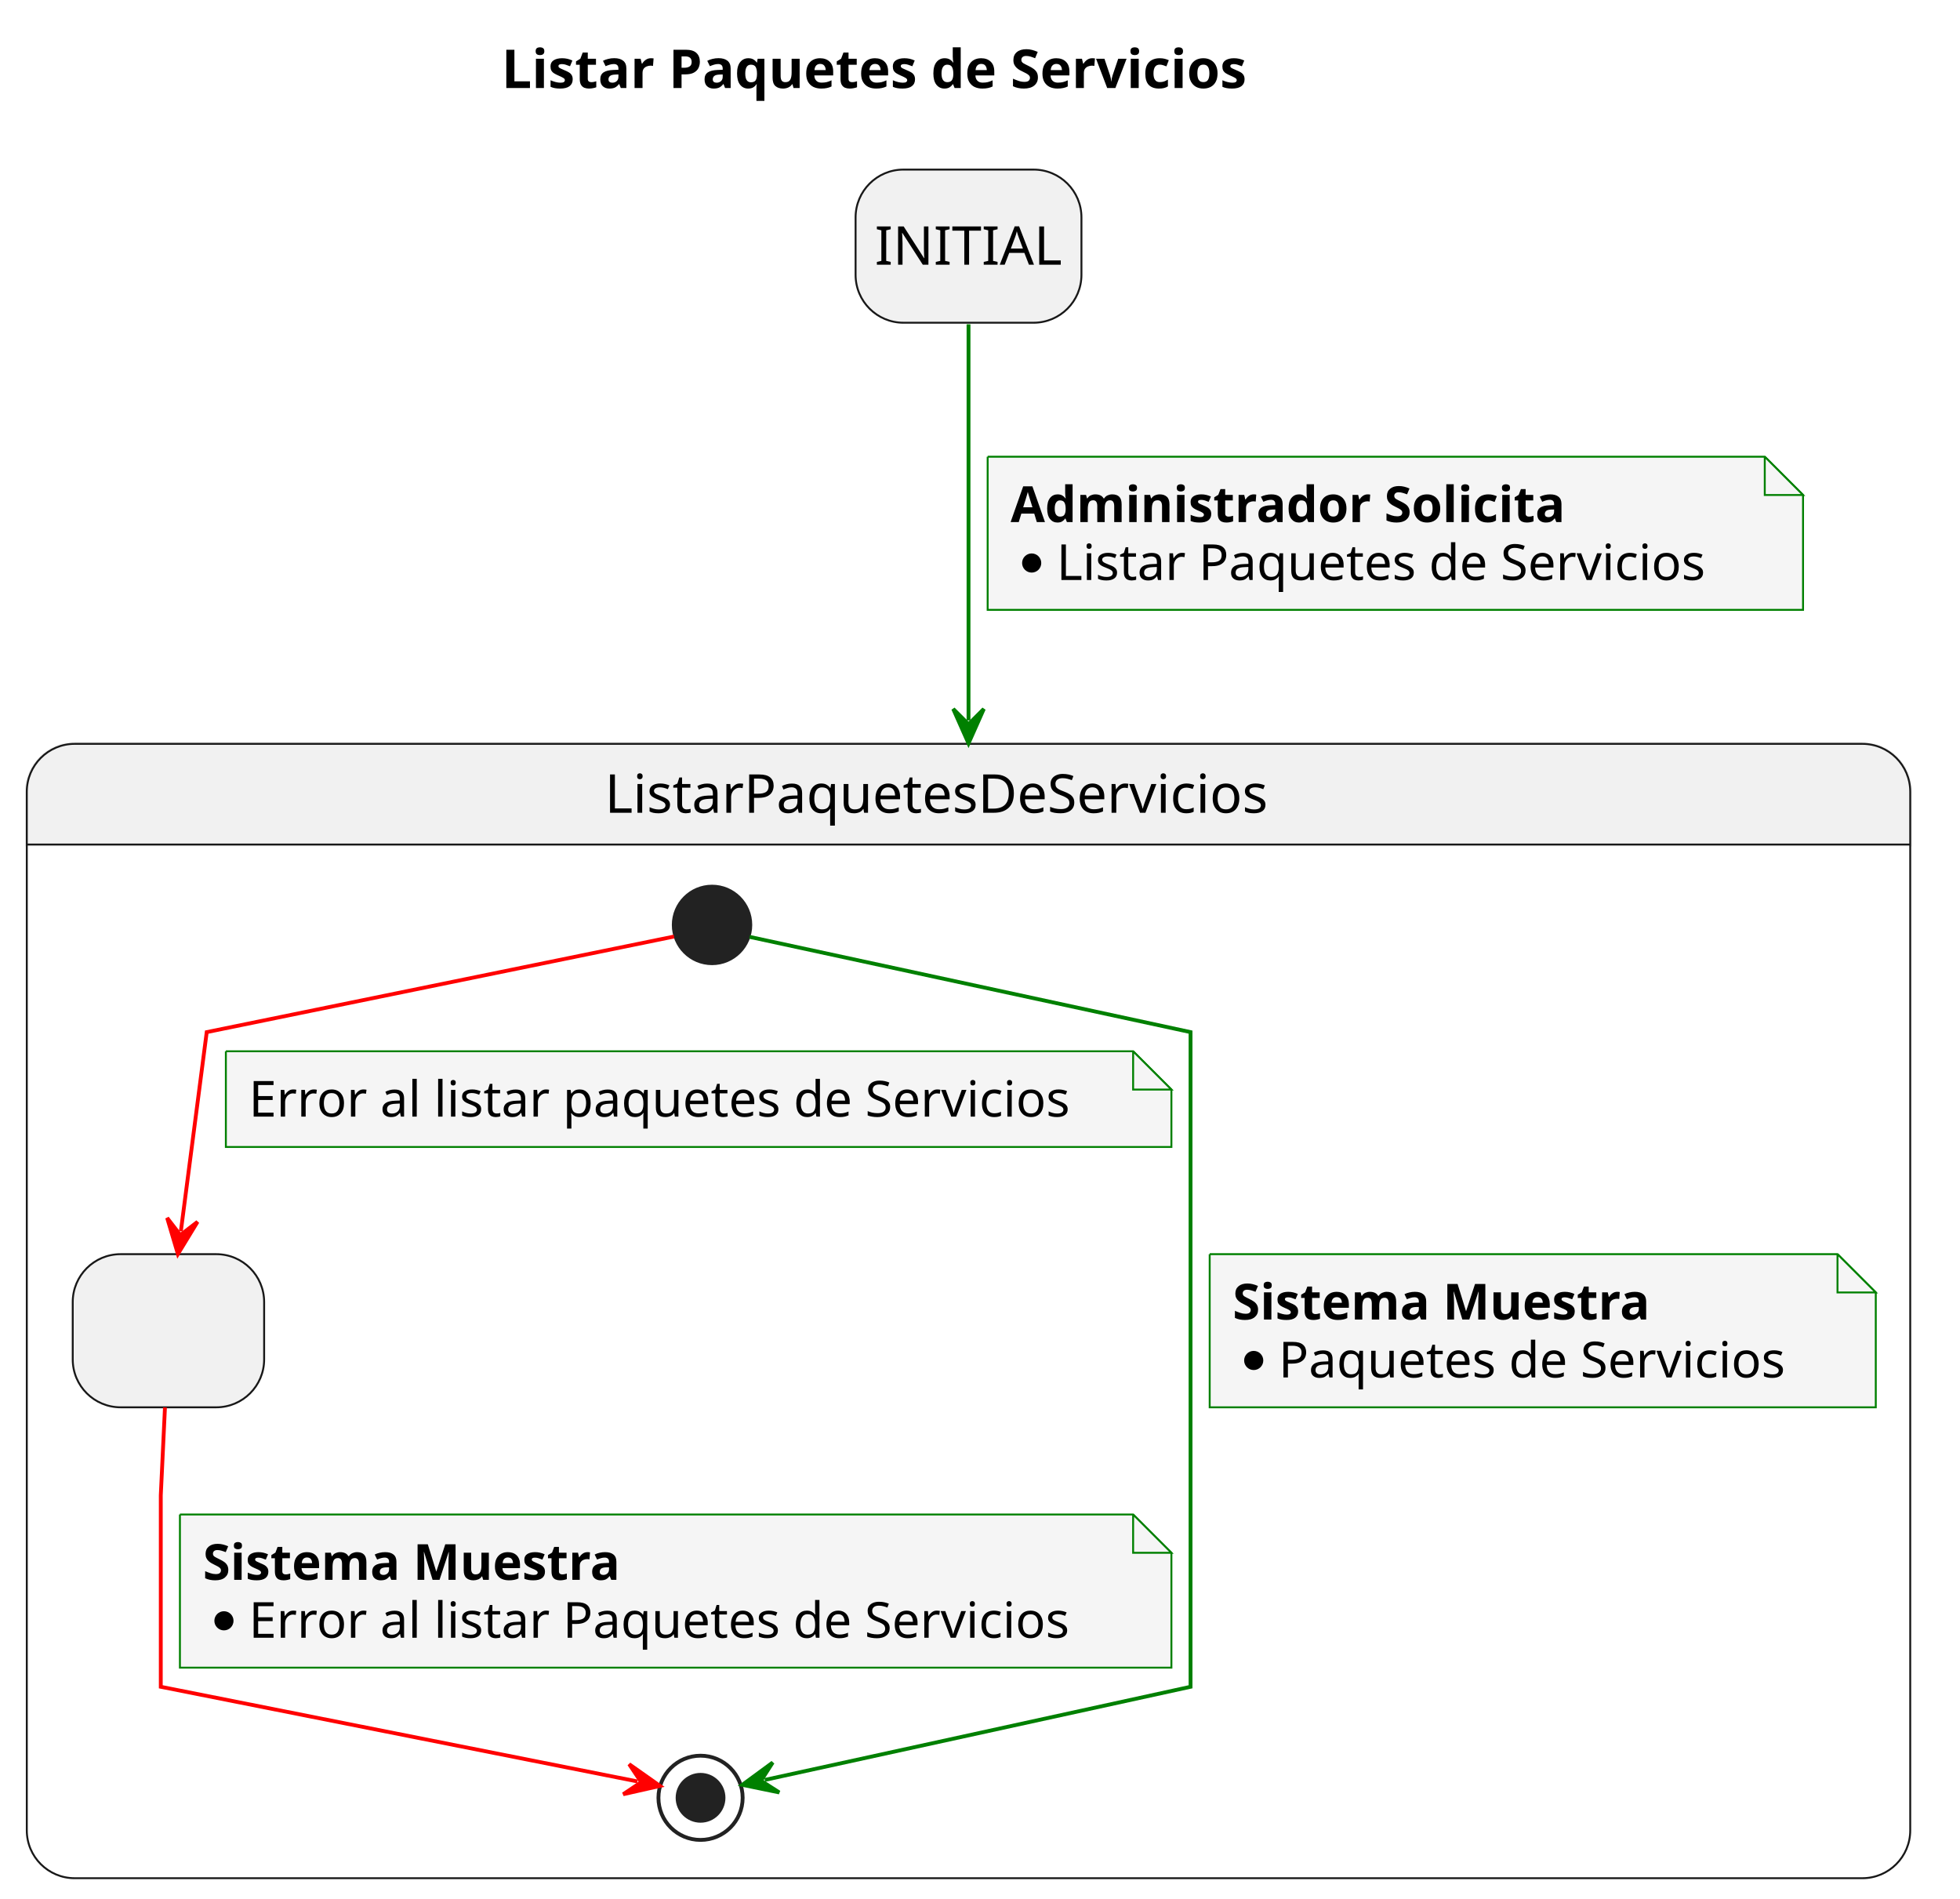
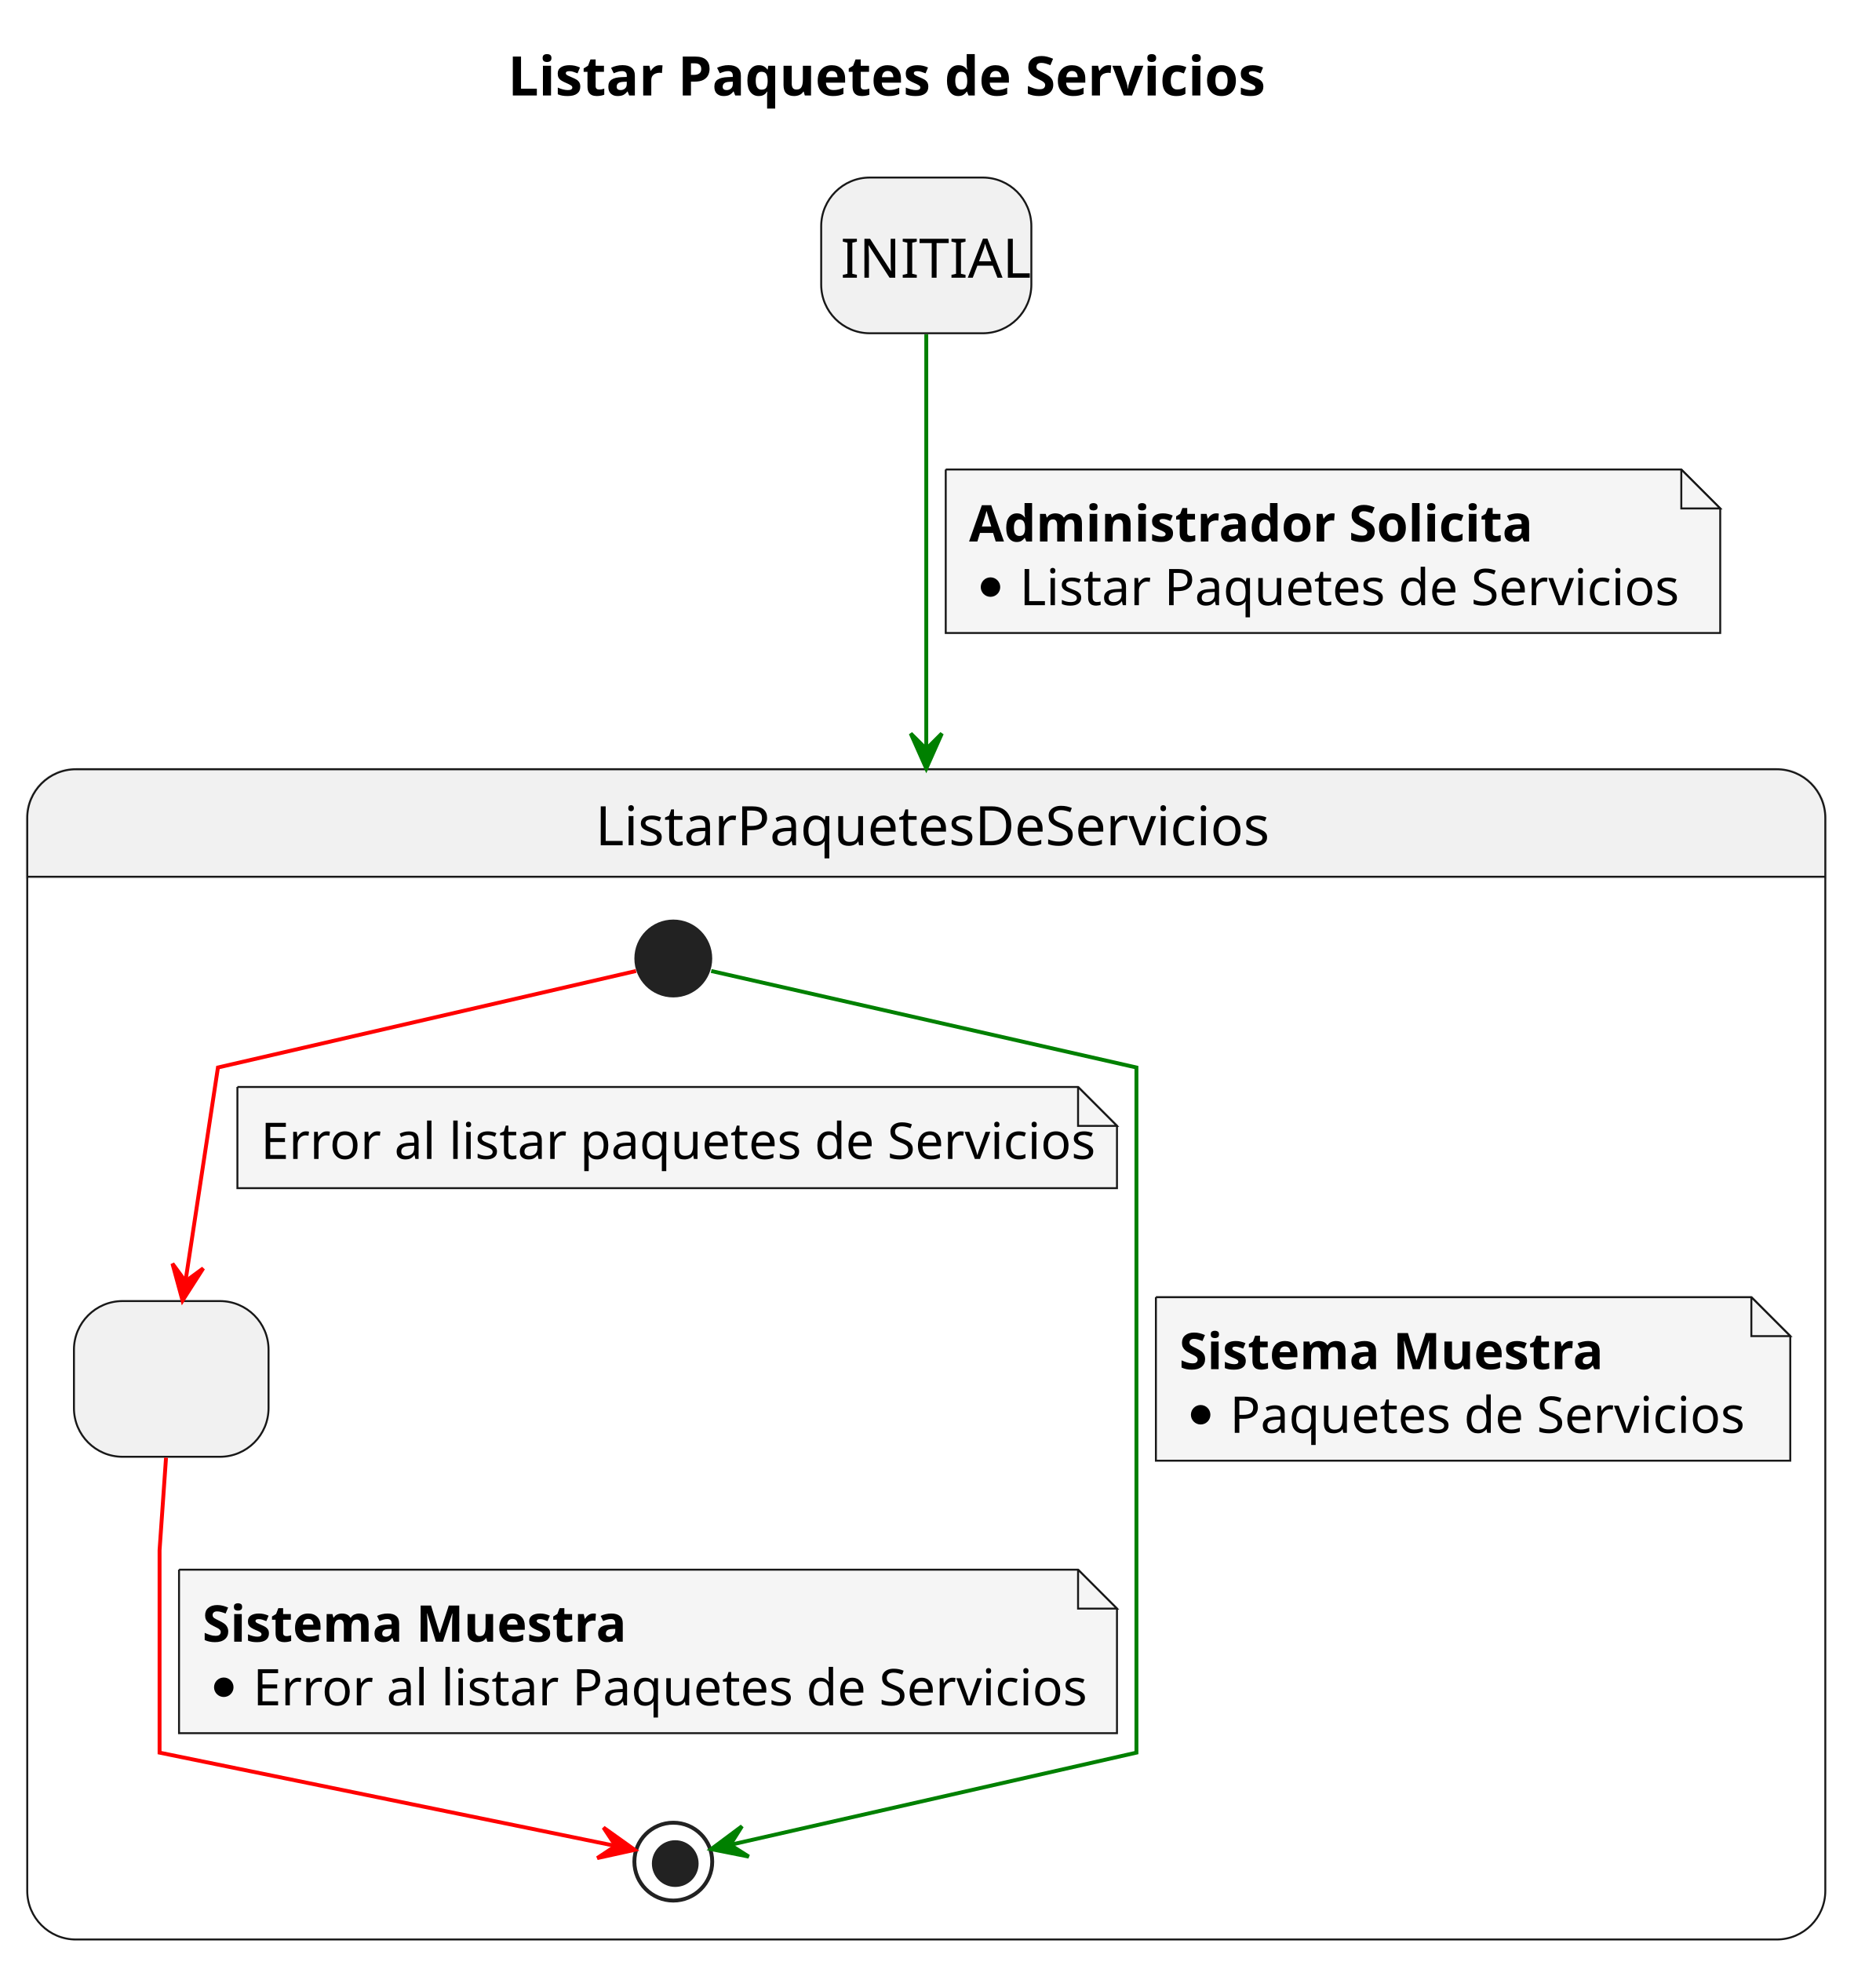
- <svg xmlns="http://www.w3.org/2000/svg" contentStyleType="text/css" height="496px" preserveAspectRatio="none" style="width:512px;height:496px;background:#FFFFFF;" version="1.1" viewBox="0 0 512 496" width="512px" zoomAndPan="magnify">
+ <svg xmlns="http://www.w3.org/2000/svg" contentStyleType="text/css" height="504px" preserveAspectRatio="none" style="width:482px;height:504px;background:#FFFFFF;" version="1.1" viewBox="0 0 482 504" width="482px" zoomAndPan="magnify">
  <defs />
  <g>
-     <text fill="#000000" font-family="sans-serif" font-size="14" font-weight="bold" lengthAdjust="spacing" textLength="230" x="131" y="22.995">Listar Paquetes de Servicios</text>
-     <rect fill="#F1F1F1" height="40" rx="12.5" ry="12.5" style="stroke:#181818;stroke-width:0.5;" width="59" x="223.5" y="44.297" />
-     <text fill="#000000" font-family="sans-serif" font-size="14" lengthAdjust="spacing" textLength="49" x="228.5" y="69.144">INITIAL</text>
-     <path d="M19.5,194.297 L486.5,194.297 A12.5,12.5 0 0 1 499,206.797 L499,220.594 L7,220.594 L7,206.797 A12.5,12.5 0 0 1 19.5,194.297 " fill="#F1F1F1" style="stroke:#F1F1F1;stroke-width:1.0;" />
-     <rect fill="none" height="296.297" rx="12.5" ry="12.5" style="stroke:#181818;stroke-width:0.5;" width="492" x="7" y="194.297" />
-     <line style="stroke:#181818;stroke-width:0.5;" x1="7" x2="499" y1="220.594" y2="220.594" />
-     <text fill="#000000" font-family="sans-serif" font-size="14" lengthAdjust="spacing" textLength="190" x="158" y="212.292">ListarPaquetesDeServicios</text>
-     <rect fill="#F1F1F1" height="40" rx="12.5" ry="12.5" style="stroke:#181818;stroke-width:0.5;" width="50" x="19" y="327.594" />
-     <text fill="#000000" font-family="sans-serif" font-size="14" lengthAdjust="spacing" textLength="4" x="42" y="352.44"> </text>
-     <ellipse cx="186" cy="241.594" fill="#222222" rx="10" ry="10" style="stroke:#222222;stroke-width:1.0;" />
-     <ellipse cx="183" cy="469.594" fill="none" rx="11" ry="11" style="stroke:#222222;stroke-width:1.0;" />
-     <ellipse cx="183" cy="469.594" fill="#222222" rx="6" ry="6" style="stroke:#222222;stroke-width:1.0;" />
+     <rect fill="none" height="27.609" id="_title" style="stroke:none;stroke-width:1.0;" width="211" x="125.5" y="5" />
+     <text fill="#000000" font-family="sans-serif" font-size="14" font-weight="bold" lengthAdjust="spacing" textLength="201" x="130.5" y="24.533">Listar Paquetes de Servicios</text>
+     <rect fill="#F1F1F1" height="40" rx="12.5" ry="12.5" style="stroke:#181818;stroke-width:0.5;" width="54" x="211" y="45.609" />
+     <text fill="#000000" font-family="sans-serif" font-size="14" lengthAdjust="spacing" textLength="44" x="216" y="71.338">INITIAL</text>
+     <path d="M19.5,197.609 L456.5,197.609 A12.5,12.5 0 0 1 469,210.109 L469,225.219 L7,225.219 L7,210.109 A12.5,12.5 0 0 1 19.5,197.609 " fill="#F1F1F1" style="stroke:#F1F1F1;stroke-width:1.0;" />
+     <rect fill="none" height="300.609" rx="12.5" ry="12.5" style="stroke:#181818;stroke-width:0.5;" width="462" x="7" y="197.609" />
+     <line style="stroke:#181818;stroke-width:0.5;" x1="7" x2="469" y1="225.219" y2="225.219" />
+     <text fill="#000000" font-family="sans-serif" font-size="14" lengthAdjust="spacing" textLength="170" x="153" y="217.143">ListarPaquetesDeServicios</text>
+     <rect fill="#F1F1F1" height="40" rx="12.5" ry="12.5" style="stroke:#181818;stroke-width:0.5;" width="50" x="19" y="334.219" />
+     <text fill="#000000" font-family="sans-serif" font-size="14" lengthAdjust="spacing" textLength="4" x="42" y="359.947"> </text>
+     <ellipse cx="173" cy="246.219" fill="#222222" rx="10" ry="10" style="stroke:none;stroke-width:1.0;" />
+     <ellipse cx="173" cy="478.219" fill="none" rx="10" ry="10" style="stroke:#222222;stroke-width:1.0;" />
+     <ellipse cx="173.5" cy="478.719" fill="#222222" rx="6" ry="6" style="stroke:none;stroke-width:1.0;" />
    <g id="link_*start*ListarPaquetesDeServicios_*end*ListarPaquetesDeServicios">
-       <path d="M195.809,244.713 C225.276,251.078 311,269.594 311,269.594 C311,269.594 311,440.594 311,440.594 C311,440.594 230.728,458.153 199.774,464.924 " fill="none" id="*start*ListarPaquetesDeServicios-to-*end*ListarPaquetesDeServicios" style="stroke:#008000;stroke-width:1.0;" />
-       <polygon fill="#008000" points="193.913,466.207,203.56,468.191,198.798,465.138,201.85,460.376,193.913,466.207" style="stroke:#008000;stroke-width:1.0;" />
-       <path d="M316,327.594 L316,367.594 L490,367.594 L490,337.594 L480,327.594 L316,327.594 " fill="#F5F5F5" style="stroke:#008000;stroke-width:0.5;" />
-       <path d="M480,327.594 L480,337.594 L490,337.594 L480,327.594 " fill="#F5F5F5" style="stroke:#008000;stroke-width:0.5;" />
-       <text fill="#000000" font-family="sans-serif" font-size="13" font-weight="bold" lengthAdjust="spacing" textLength="129" x="322" y="344.661">Sistema Muestra</text>
-       <ellipse cx="327.5" cy="355.359" fill="#000000" rx="2.5" ry="2.5" style="stroke:#000000;stroke-width:0.0;" />
-       <text fill="#000000" font-family="sans-serif" font-size="13" lengthAdjust="spacing" textLength="141" x="334" y="359.793">Paquetes de Servicios</text>
+       <path d="M182.74,249.429 C211.16,255.879 292,274.219 292,274.219 C292,274.219 292,450.219 292,450.219 C292,450.219 219.76,466.609 187.85,473.849 " fill="none" id="*start*ListarPaquetesDeServicios-to-*end*ListarPaquetesDeServicios" style="stroke:#008000;stroke-width:1.0;" />
+       <polygon fill="#008000" points="182.74,475.009,192.4,476.928,187.617,473.907,190.638,469.125,182.74,475.009" style="stroke:#008000;stroke-width:1.0;" />
+       <path d="M297,333.219 L297,375.219 L460,375.219 L460,343.219 L450,333.219 L297,333.219 " fill="#F5F5F5" style="stroke:#181818;stroke-width:0.5;" />
+       <path d="M450,333.219 L450,343.219 L460,343.219 L450,333.219 " fill="#F5F5F5" style="stroke:#181818;stroke-width:0.5;" />
+       <text fill="#000000" font-family="sans-serif" font-size="13" font-weight="bold" lengthAdjust="spacing" textLength="105" x="303" y="351.714">Sistema Muestra</text>
+       <ellipse cx="308.5" cy="363.422" fill="#000000" rx="2.5" ry="2.5" style="stroke:#000000;stroke-width:0.0;" />
+       <text fill="#000000" font-family="sans-serif" font-size="13" lengthAdjust="spacing" textLength="129" x="316" y="368.065">Paquetes de Servicios</text>
    </g>
    <g id="link_*start*ListarPaquetesDeServicios_2">
-       <path d="M176.079,244.623 C145.38,250.903 54,269.594 54,269.594 C54,269.594 50.206,298.808 47.245,321.61 " fill="none" id="*start*ListarPaquetesDeServicios-to-2" style="stroke:#FF0000;stroke-width:1.0;" />
-       <polygon fill="#FF0000" points="46.472,327.56,51.598,319.15,47.116,322.601,43.664,318.12,46.472,327.56" style="stroke:#FF0000;stroke-width:1.0;" />
-       <path d="M59,274.594 L59,299.594 L306,299.594 L306,284.594 L296,274.594 L59,274.594 " fill="#F5F5F5" style="stroke:#008000;stroke-width:0.5;" />
-       <path d="M296,274.594 L296,284.594 L306,284.594 L296,274.594 " fill="#F5F5F5" style="stroke:#008000;stroke-width:0.5;" />
-       <text fill="#000000" font-family="sans-serif" font-size="13" lengthAdjust="spacing" textLength="226" x="65" y="291.661">Error al listar paquetes de Servicios</text>
+       <path d="M163.43,249.429 C135.48,255.879 56,274.219 56,274.219 C56,274.219 51.21,305.759 47.68,328.989 " fill="none" id="*start*ListarPaquetesDeServicios-to-2" style="stroke:#FF0000;stroke-width:1.0;" />
+       <polygon fill="#FF0000" points="46.9,334.099,52.217,325.808,47.657,329.156,44.309,324.597,46.9,334.099" style="stroke:#FF0000;stroke-width:1.0;" />
+       <path d="M61,279.219 L61,305.219 L287,305.219 L287,289.219 L277,279.219 L61,279.219 " fill="#F5F5F5" style="stroke:#181818;stroke-width:0.5;" />
+       <path d="M277,279.219 L277,289.219 L287,289.219 L277,279.219 " fill="#F5F5F5" style="stroke:#181818;stroke-width:0.5;" />
+       <text fill="#000000" font-family="sans-serif" font-size="13" lengthAdjust="spacing" textLength="205" x="67" y="297.714">Error al listar paquetes de Servicios</text>
    </g>
    <g id="link_2_*end*ListarPaquetesDeServicios">
-       <path d="M43.094,367.628 C42.565,378.74 42,390.594 42,390.594 C42,390.594 42,440.594 42,440.594 C42,440.594 133.726,458.809 166.517,465.32 " fill="none" id="2-to-*end*ListarPaquetesDeServicios" style="stroke:#FF0000;stroke-width:1.0;" />
-       <polygon fill="#FF0000" points="172.402,466.489,164.353,460.813,167.498,465.515,162.795,468.659,172.402,466.489" style="stroke:#FF0000;stroke-width:1.0;" />
-       <path d="M47,395.594 L47,435.594 L306,435.594 L306,405.594 L296,395.594 L47,395.594 " fill="#F5F5F5" style="stroke:#008000;stroke-width:0.5;" />
-       <path d="M296,395.594 L296,405.594 L306,405.594 L296,395.594 " fill="#F5F5F5" style="stroke:#008000;stroke-width:0.5;" />
-       <text fill="#000000" font-family="sans-serif" font-size="13" font-weight="bold" lengthAdjust="spacing" textLength="129" x="53" y="412.661">Sistema Muestra</text>
-       <ellipse cx="58.5" cy="423.359" fill="#000000" rx="2.5" ry="2.5" style="stroke:#000000;stroke-width:0.0;" />
-       <text fill="#000000" font-family="sans-serif" font-size="13" lengthAdjust="spacing" textLength="226" x="65" y="427.793">Error al listar Paquetes de Servicios</text>
+       <path d="M42.66,374.459 C41.86,385.909 41,398.219 41,398.219 C41,398.219 41,450.219 41,450.219 C41,450.219 123.34,467.059 157.95,474.139 " fill="none" id="2-to-*end*ListarPaquetesDeServicios" style="stroke:#FF0000;stroke-width:1.0;" />
+       <polygon fill="#FF0000" points="163.08,475.189,155.062,469.47,158.181,474.189,153.462,477.308,163.08,475.189" style="stroke:#FF0000;stroke-width:1.0;" />
+       <path d="M46,403.219 L46,445.219 L287,445.219 L287,413.219 L277,403.219 L46,403.219 " fill="#F5F5F5" style="stroke:#181818;stroke-width:0.5;" />
+       <path d="M277,403.219 L277,413.219 L287,413.219 L277,403.219 " fill="#F5F5F5" style="stroke:#181818;stroke-width:0.5;" />
+       <text fill="#000000" font-family="sans-serif" font-size="13" font-weight="bold" lengthAdjust="spacing" textLength="105" x="52" y="421.714">Sistema Muestra</text>
+       <ellipse cx="57.5" cy="433.422" fill="#000000" rx="2.5" ry="2.5" style="stroke:#000000;stroke-width:0.0;" />
+       <text fill="#000000" font-family="sans-serif" font-size="13" lengthAdjust="spacing" textLength="207" x="65" y="438.065">Error al listar Paquetes de Servicios</text>
    </g>
    <g id="link_startState_ListarPaquetesDeServicios">
-       <path d="M253,84.705 C253,108.386 253,144.674 253,188.176 " fill="none" id="startState-to-ListarPaquetesDeServicios" style="stroke:#008000;stroke-width:1.0;" />
-       <polygon fill="#008000" points="253,194.176,257,185.176,253,189.176,249,185.176,253,194.176" style="stroke:#008000;stroke-width:1.0;" />
-       <path d="M258,119.297 L258,159.297 L471,159.297 L471,129.297 L461,119.297 L258,119.297 " fill="#F5F5F5" style="stroke:#008000;stroke-width:0.5;" />
-       <path d="M461,119.297 L461,129.297 L471,129.297 L461,119.297 " fill="#F5F5F5" style="stroke:#008000;stroke-width:0.5;" />
-       <text fill="#000000" font-family="sans-serif" font-size="13" font-weight="bold" lengthAdjust="spacing" textLength="169" x="264" y="136.364">Administrador Solicita</text>
-       <ellipse cx="269.5" cy="147.062" fill="#000000" rx="2.5" ry="2.5" style="stroke:#000000;stroke-width:0.0;" />
-       <text fill="#000000" font-family="sans-serif" font-size="13" lengthAdjust="spacing" textLength="180" x="276" y="151.497">Listar Paquetes de Servicios</text>
+       <path d="M238,85.889 C238,108.899 238,149.659 238,192.219 " fill="none" id="startState-to-ListarPaquetesDeServicios" style="stroke:#008000;stroke-width:1.0;" />
+       <polygon fill="#008000" points="238,197.419,242,188.419,238,192.419,234,188.419,238,197.419" style="stroke:#008000;stroke-width:1.0;" />
+       <path d="M243,120.609 L243,162.609 L442,162.609 L442,130.609 L432,120.609 L243,120.609 " fill="#F5F5F5" style="stroke:#181818;stroke-width:0.5;" />
+       <path d="M432,120.609 L432,130.609 L442,130.609 L432,120.609 " fill="#F5F5F5" style="stroke:#181818;stroke-width:0.5;" />
+       <text fill="#000000" font-family="sans-serif" font-size="13" font-weight="bold" lengthAdjust="spacing" textLength="141" x="249" y="139.105">Administrador Solicita</text>
+       <ellipse cx="254.5" cy="150.812" fill="#000000" rx="2.5" ry="2.5" style="stroke:#000000;stroke-width:0.0;" />
+       <text fill="#000000" font-family="sans-serif" font-size="13" lengthAdjust="spacing" textLength="165" x="262" y="155.456">Listar Paquetes de Servicios</text>
    </g>
  </g>
</svg>
